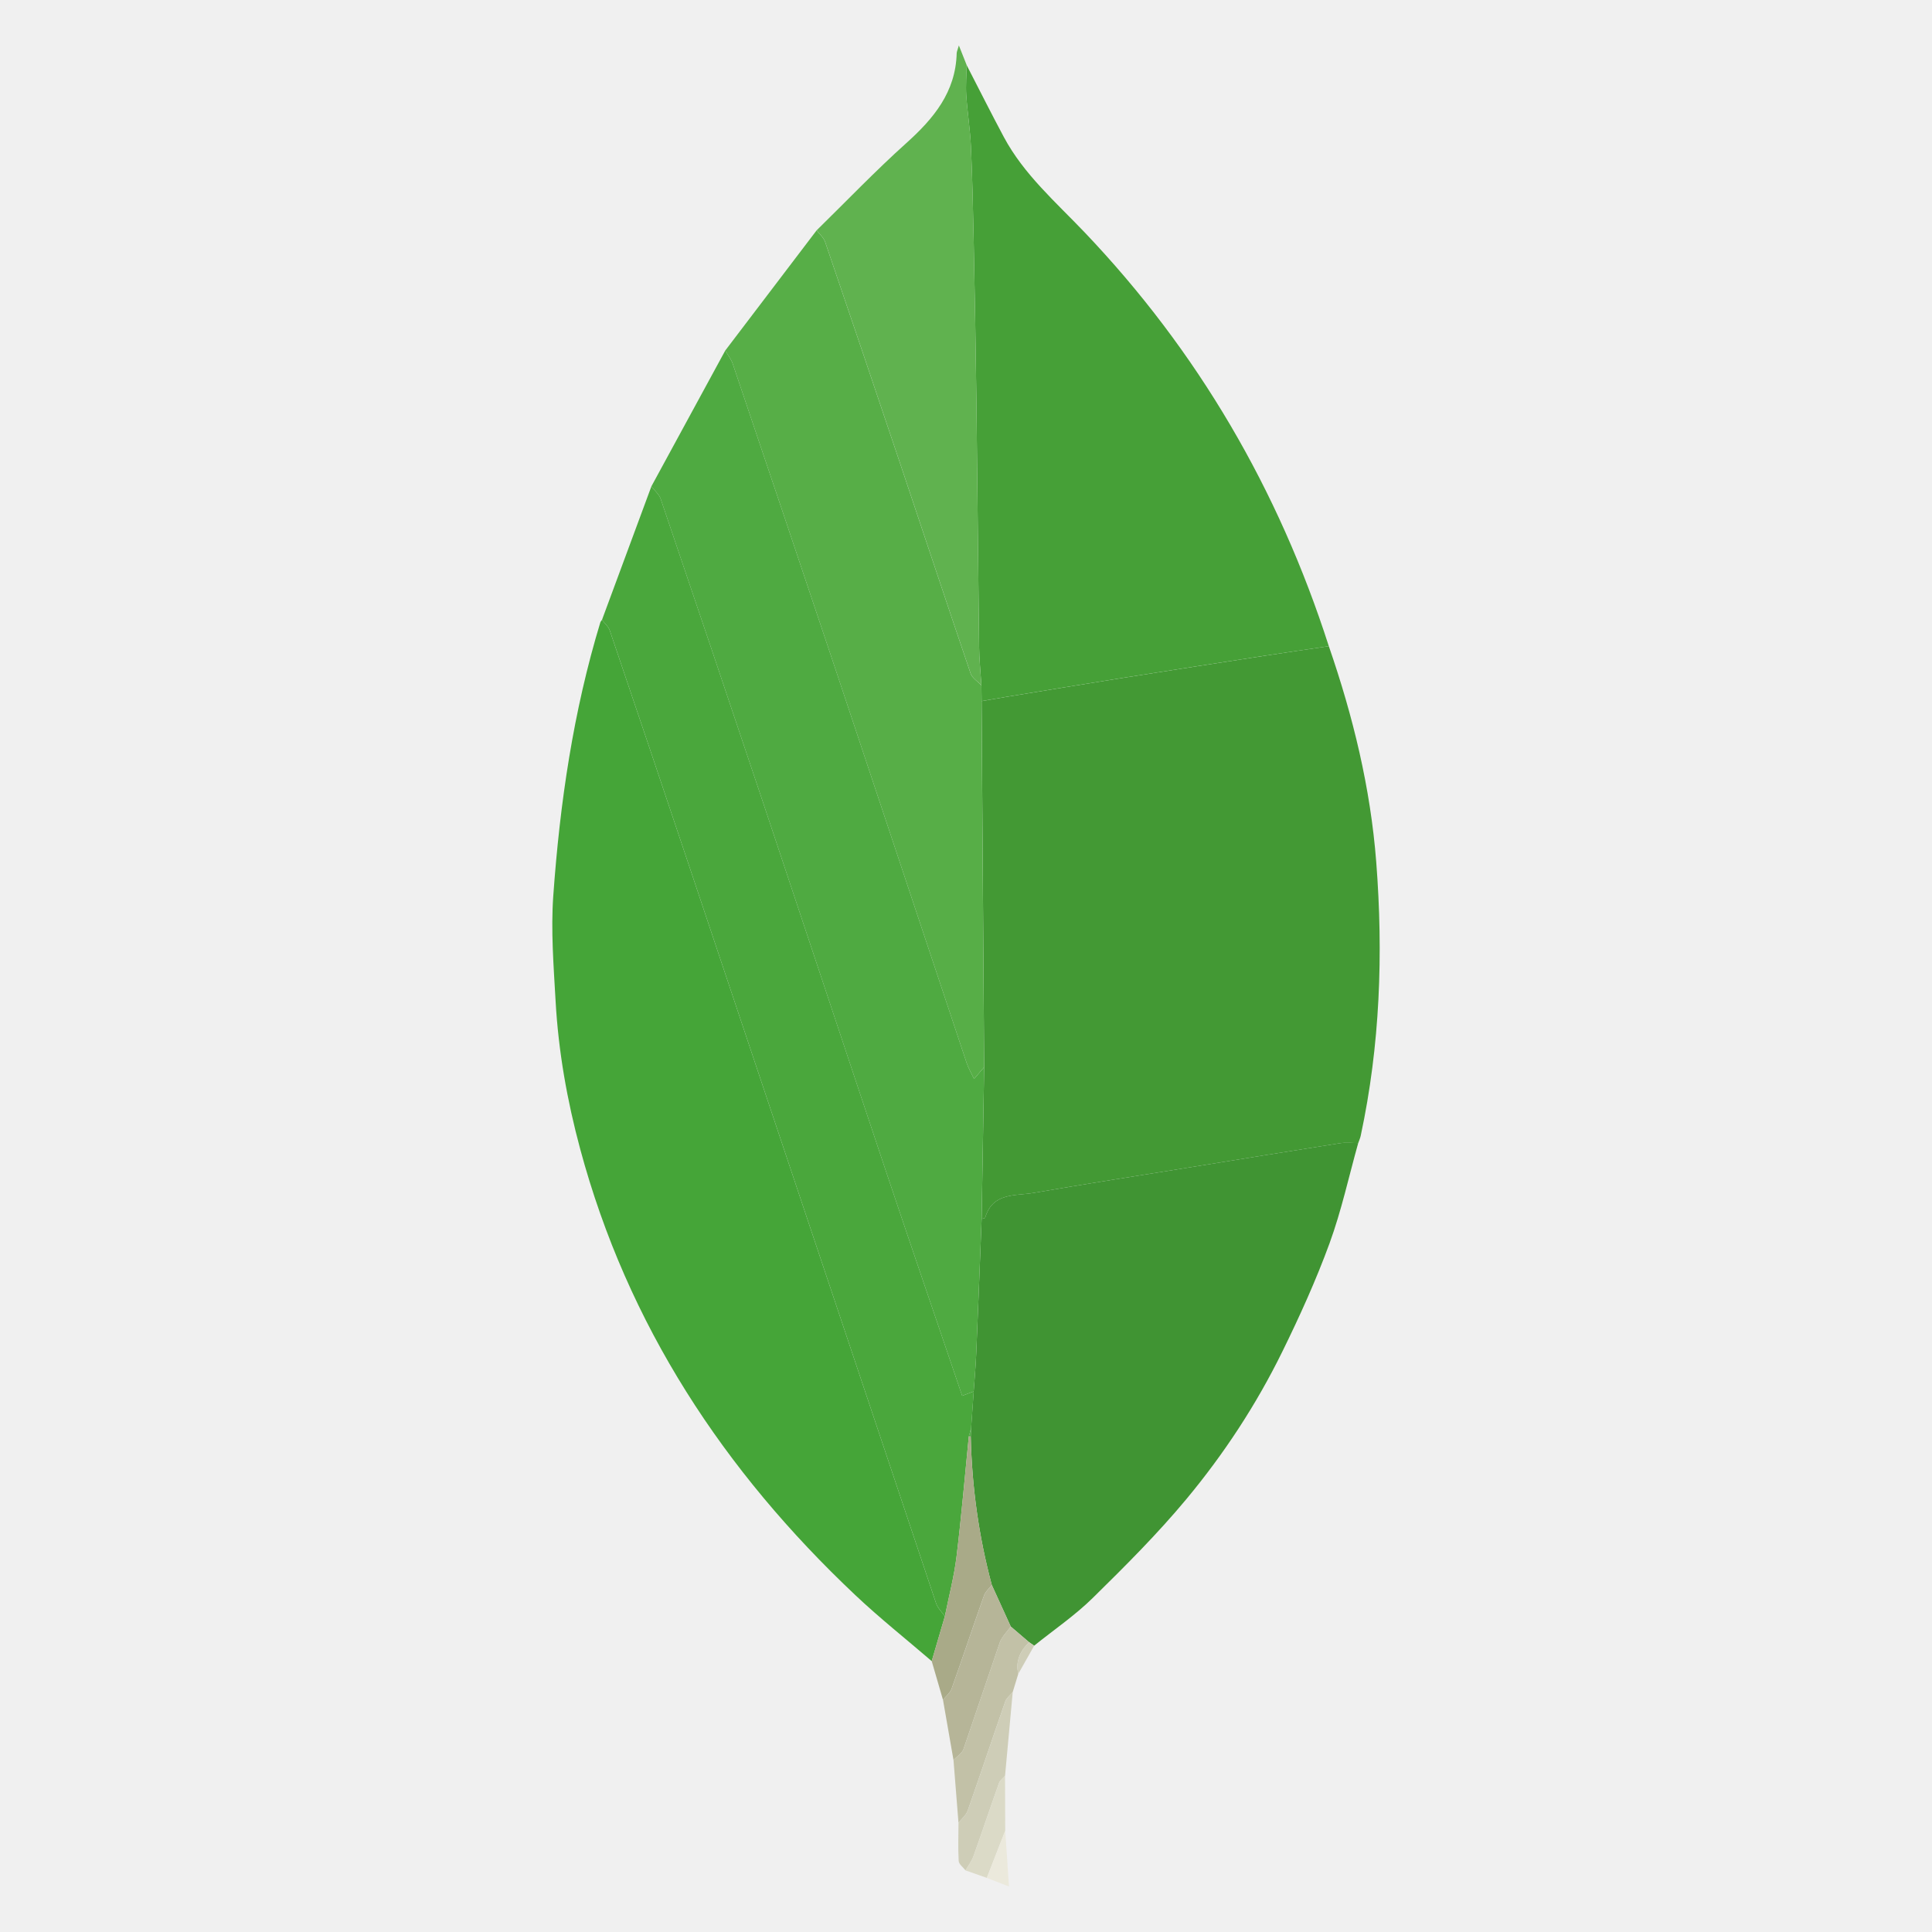
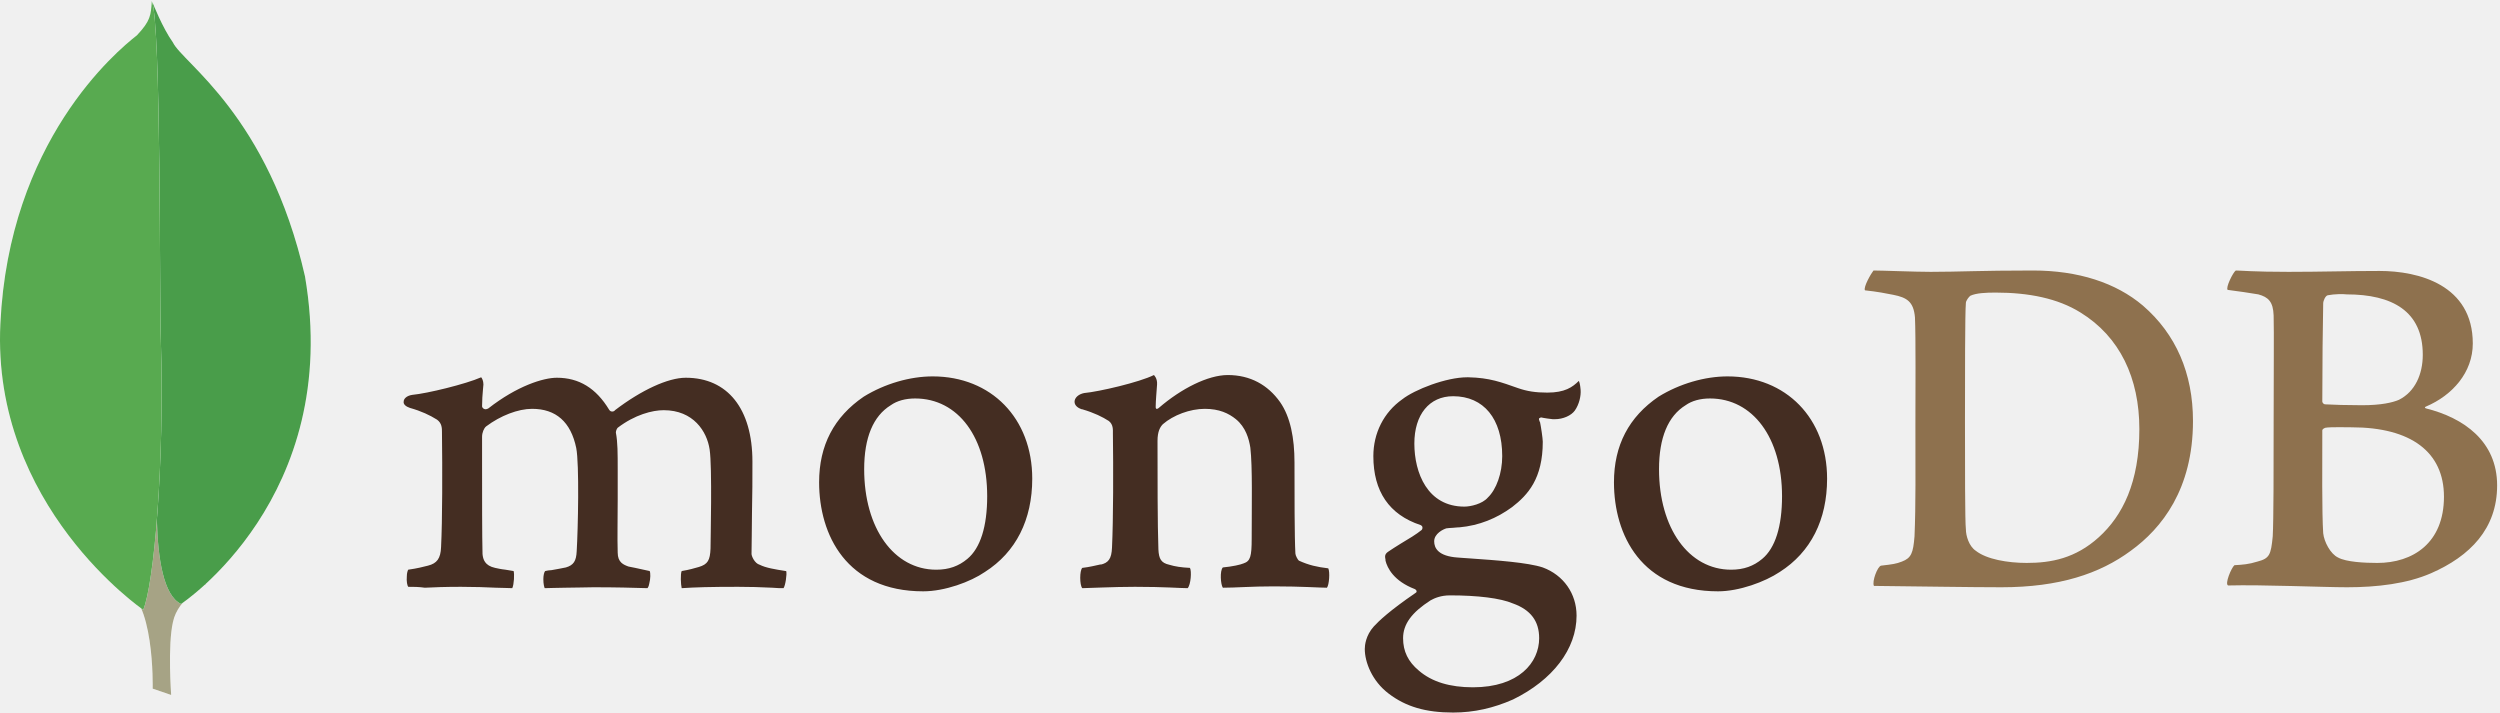
- <svg xmlns="http://www.w3.org/2000/svg" viewBox="0 0 128 128">
-   <path fill="#439934" fill-rule="evenodd" d="M88.038 42.812c1.605 4.643 2.761 9.383 3.141 14.296.472 6.095.256 12.147-1.029 18.142-.035.165-.109.32-.164.48-.403.001-.814-.049-1.208.012-3.329.523-6.655 1.065-9.981 1.604-3.438.557-6.881 1.092-10.313 1.687-1.216.21-2.721-.041-3.212 1.641-.014.046-.154.054-.235.08l.166-10.051c-.057-8.084-.113-16.168-.169-24.252l1.602-.275c2.62-.429 5.24-.864 7.862-1.281 3.129-.497 6.261-.98 9.392-1.465 1.381-.215 2.764-.412 4.148-.618z" clip-rule="evenodd" />
-   <path fill="#45A538" fill-rule="evenodd" d="M61.729 110.054c-1.69-1.453-3.439-2.842-5.059-4.37-8.717-8.222-15.093-17.899-18.233-29.566-.865-3.211-1.442-6.474-1.627-9.792-.13-2.322-.318-4.665-.154-6.975.437-6.144 1.325-12.229 3.127-18.147l.099-.138c.175.233.427.439.516.702 1.759 5.18 3.505 10.364 5.242 15.551 5.458 16.3 10.909 32.604 16.376 48.9.107.318.384.579.583.866l-.87 2.969z" clip-rule="evenodd" />
-   <path fill="#46A037" fill-rule="evenodd" d="M88.038 42.812c-1.384.206-2.768.403-4.149.616-3.131.485-6.263.968-9.392 1.465-2.622.417-5.242.852-7.862 1.281l-1.602.275-.012-1.045c-.053-.859-.144-1.717-.154-2.576-.069-5.478-.112-10.956-.18-16.434-.042-3.429-.105-6.857-.175-10.285-.043-2.13-.089-4.261-.185-6.388-.052-1.143-.236-2.28-.311-3.423-.042-.657.016-1.319.029-1.979.817 1.583 1.616 3.178 2.456 4.749 1.327 2.484 3.441 4.314 5.344 6.311 7.523 7.892 12.864 17.068 16.193 27.433z" clip-rule="evenodd" />
-   <path fill="#409433" fill-rule="evenodd" d="M65.036 80.753c.081-.026.222-.034.235-.08.491-1.682 1.996-1.431 3.212-1.641 3.432-.594 6.875-1.13 10.313-1.687 3.326-.539 6.652-1.081 9.981-1.604.394-.062.805-.011 1.208-.012-.622 2.22-1.112 4.488-1.901 6.647-.896 2.449-1.98 4.839-3.131 7.182-1.72 3.503-3.863 6.77-6.353 9.763-1.919 2.308-4.058 4.441-6.202 6.548-1.185 1.165-2.582 2.114-3.882 3.161l-.337-.23-1.214-1.038-1.256-2.753c-.865-3.223-1.319-6.504-1.394-9.838l.023-.561.171-2.426c.057-.828.133-1.655.168-2.485.129-2.982.241-5.964.359-8.946z" clip-rule="evenodd" />
-   <path fill="#4FAA41" fill-rule="evenodd" d="M65.036 80.753c-.118 2.982-.23 5.964-.357 8.947-.035.83-.111 1.657-.168 2.485l-.765.289c-1.699-5.002-3.399-9.951-5.062-14.913-2.75-8.209-5.467-16.431-8.213-24.642-2.217-6.628-4.452-13.249-6.7-19.867-.105-.31-.407-.552-.617-.826l4.896-9.002c.168.292.39.565.496.879 2.265 6.703 4.526 13.407 6.768 20.118 2.916 8.73 5.814 17.467 8.728 26.198.116.349.308.671.491 1.062l.67-.78c-.056 3.351-.112 6.701-.167 10.052z" clip-rule="evenodd" />
-   <path fill="#4AA73C" fill-rule="evenodd" d="M43.155 32.227c.21.274.511.516.617.826 2.248 6.618 4.483 13.239 6.7 19.867 2.746 8.211 5.463 16.433 8.213 24.642 1.662 4.961 3.362 9.911 5.062 14.913l.765-.289-.171 2.426-.155.559c-.266 2.656-.49 5.318-.814 7.968-.163 1.328-.509 2.632-.772 3.947-.198-.287-.476-.548-.583-.866-5.467-16.297-10.918-32.6-16.376-48.9-1.737-5.187-3.483-10.371-5.242-15.551-.089-.263-.34-.469-.516-.702 1.09-2.947 2.181-5.894 3.272-8.84z" clip-rule="evenodd" />
-   <path fill="#57AE47" fill-rule="evenodd" d="M65.202 70.702l-.67.78c-.183-.391-.375-.714-.491-1.062-2.913-8.731-5.812-17.468-8.728-26.198-2.242-6.711-4.503-13.415-6.768-20.118-.105-.314-.327-.588-.496-.879l6.055-7.965c.191.255.463.482.562.769 1.681 4.921 3.347 9.848 5.003 14.778 1.547 4.604 3.071 9.215 4.636 13.813.105.308.47.526.714.786l.012 1.045c.058 8.082.115 16.167.171 24.251z" clip-rule="evenodd" />
-   <path fill="#60B24F" fill-rule="evenodd" d="M65.021 45.404c-.244-.26-.609-.478-.714-.786-1.565-4.598-3.089-9.209-4.636-13.813-1.656-4.93-3.322-9.856-5.003-14.778-.099-.287-.371-.514-.562-.769 1.969-1.928 3.877-3.925 5.925-5.764 1.821-1.634 3.285-3.386 3.352-5.968.003-.107.059-.214.145-.514l.519 1.306c-.013.661-.072 1.322-.029 1.979.075 1.143.259 2.28.311 3.423.096 2.127.142 4.258.185 6.388.069 3.428.132 6.856.175 10.285.067 5.478.111 10.956.18 16.434.008.861.098 1.718.152 2.577z" clip-rule="evenodd" />
-   <path fill="#A9AA88" fill-rule="evenodd" d="M62.598 107.085c.263-1.315.609-2.62.772-3.947.325-2.649.548-5.312.814-7.968l.066-.01.066.011c.075 3.334.529 6.615 1.394 9.838-.176.232-.425.439-.518.701-.727 2.05-1.412 4.116-2.143 6.166-.1.28-.378.498-.574.744l-.747-2.566.87-2.969z" clip-rule="evenodd" />
-   <path fill="#B6B598" fill-rule="evenodd" d="M62.476 112.621c.196-.246.475-.464.574-.744.731-2.05 1.417-4.115 2.143-6.166.093-.262.341-.469.518-.701l1.255 2.754c-.248.352-.59.669-.728 1.061l-2.404 7.059c-.099.283-.437.483-.663.722l-.695-3.985z" clip-rule="evenodd" />
-   <path fill="#C2C1A7" fill-rule="evenodd" d="M63.171 116.605c.227-.238.564-.439.663-.722l2.404-7.059c.137-.391.48-.709.728-1.061l1.215 1.037c-.587.58-.913 1.25-.717 2.097l-.369 1.208c-.168.207-.411.387-.494.624-.839 2.403-1.64 4.819-2.485 7.222-.107.305-.404.544-.614.812-.109-1.387-.22-2.771-.331-4.158z" clip-rule="evenodd" />
-   <path fill="#CECDB7" fill-rule="evenodd" d="M63.503 120.763c.209-.269.506-.508.614-.812.845-2.402 1.646-4.818 2.485-7.222.083-.236.325-.417.494-.624l-.509 5.545c-.136.157-.333.294-.398.477-.575 1.614-1.117 3.24-1.694 4.854-.119.333-.347.627-.525.938-.158-.207-.441-.407-.454-.623-.051-.841-.016-1.688-.013-2.533z" clip-rule="evenodd" />
-   <path fill="#DBDAC7" fill-rule="evenodd" d="M63.969 123.919c.178-.312.406-.606.525-.938.578-1.613 1.119-3.239 1.694-4.854.065-.183.263-.319.398-.477l.012 3.64-1.218 3.124-1.411-.495z" clip-rule="evenodd" />
-   <path fill="#EBE9DC" fill-rule="evenodd" d="M65.38 124.415l1.218-3.124.251 3.696-1.469-.572z" clip-rule="evenodd" />
-   <path fill="#CECDB7" fill-rule="evenodd" d="M67.464 110.898c-.196-.847.129-1.518.717-2.097l.337.23-1.054 1.867z" clip-rule="evenodd" />
-   <path fill="#4FAA41" fill-rule="evenodd" d="M64.316 95.172l-.066-.011-.066.01.155-.559-.023.56z" clip-rule="evenodd" />
+ <svg xmlns="http://www.w3.org/2000/svg" width="2500" height="713" viewBox="0 0 512 146">
+   <g fill="none" fill-rule="evenodd">
+     <path d="M476.713 60.463c-.46.092-.922 1.107-.922 1.66-.092 3.692-.184 13.474-.184 20.118 0 .185.276.554.553.554 1.384.092 4.706.184 7.567.184 3.968 0 6.275-.553 7.568-1.106 3.321-1.662 4.89-5.261 4.89-9.23 0-8.95-6.275-12.365-15.596-12.365-.646-.092-2.49-.092-3.876.185zm23.81 41.25c0-9.136-6.737-14.212-18.918-14.212-.554 0-4.43-.092-5.353.092-.277.093-.645.278-.645.555 0 6.551-.093 16.98.184 21.04.184 1.753 1.477 4.245 3.046 4.983 1.66.923 5.444 1.107 8.028 1.107 7.29 0 13.658-4.06 13.658-13.565zm-42.634-46.325c.922 0 3.69.276 10.796.276 6.737 0 12.089-.184 18.641-.184 8.028 0 19.102 2.86 19.102 14.857 0 5.906-4.153 10.613-9.597 12.92-.276.092-.276.276 0 .368 7.751 1.939 14.581 6.737 14.581 15.78 0 8.86-5.537 14.489-13.566 17.996-4.891 2.122-10.981 2.86-17.164 2.86-4.707 0-17.349-.553-24.362-.368-.738-.278.646-3.6 1.291-4.153 1.662-.093 2.953-.185 4.707-.739 2.492-.645 2.768-1.384 3.137-5.167.185-3.23.185-14.674.185-22.794 0-11.166.093-18.733 0-22.424-.092-2.86-1.107-3.784-3.137-4.338-1.57-.276-4.153-.646-6.276-.922-.462-.462 1.107-3.6 1.662-3.968zm-53.248 57.399c2.216 1.752 6.553 2.49 10.429 2.49 4.983 0 9.966-.921 14.765-5.26 4.891-4.428 8.305-11.257 8.305-22.146 0-10.429-3.968-18.919-12.089-23.901-4.614-2.862-10.52-4.06-17.349-4.06-2.03 0-3.968.092-5.167.645-.278.185-.923 1.015-.923 1.476-.185 1.846-.185 16.057-.185 24.363 0 8.582 0 20.579.185 21.963 0 1.385.645 3.507 2.03 4.43zm-20.948-57.4c1.754 0 8.49.277 11.72.277 5.815 0 9.967-.276 20.948-.276 9.228 0 16.98 2.491 22.517 7.197 6.736 5.814 10.244 13.843 10.244 23.624 0 13.935-6.368 21.964-12.736 26.578-6.366 4.706-14.672 7.474-26.484 7.474-6.275 0-17.072-.184-26.024-.277h-.092c-.461-.83.738-4.06 1.476-4.152 2.4-.277 3.046-.37 4.246-.83 1.937-.739 2.307-1.754 2.584-5.168.276-6.368.184-14.027.184-22.702 0-6.182.092-18.272-.093-22.148-.276-3.229-1.66-4.06-4.429-4.614-1.384-.276-3.23-.646-5.813-.922-.37-.647 1.291-3.507 1.752-4.06z" fill="#8E714E" />
+     <path d="M272.033 116.385c-2.307-.277-3.968-.645-5.998-1.568-.277-.185-.739-1.107-.739-1.477-.184-3.23-.184-12.458-.184-18.64 0-4.984-.83-9.321-2.953-12.366-2.492-3.508-6.09-5.537-10.705-5.537-4.06 0-9.505 2.768-14.027 6.644-.092.092-.83.739-.738-.277 0-1.015.185-3.045.277-4.43.093-1.292-.646-1.937-.646-1.937-2.953 1.476-11.258 3.414-14.304 3.69-2.214.463-2.768 2.585-.46 3.323h.092c2.49.738 4.152 1.569 5.443 2.4.923.738.831 1.753.831 2.584.092 6.92.092 17.533-.184 23.347-.092 2.307-.738 3.137-2.4 3.506l.185-.092c-1.292.277-2.307.553-3.876.738-.554.554-.554 3.507 0 4.153 1.015 0 6.367-.277 10.798-.277 6.09 0 9.228.277 10.796.277.646-.738.831-3.507.462-4.153-1.754-.092-3.046-.276-4.245-.646-1.661-.37-2.123-1.199-2.216-3.137-.183-4.892-.183-15.227-.183-22.24 0-1.938.553-2.861 1.106-3.415 2.123-1.845 5.538-3.137 8.583-3.137 2.953 0 4.89.923 6.367 2.123 2.03 1.66 2.676 4.06 2.953 5.813.461 3.968.277 11.812.277 18.641 0 3.691-.277 4.614-1.66 5.075-.647.277-2.308.647-4.246.83-.646.647-.461 3.508 0 4.154 2.676 0 5.814-.277 10.428-.277 5.721 0 9.413.277 10.89.277.46-.554.645-3.23.276-3.969zm25.562-35.25c-4.89 0-7.936 3.783-7.936 9.688 0 5.999 2.676 12.92 10.243 12.92 1.292 0 3.692-.554 4.798-1.846 1.754-1.66 2.954-4.983 2.954-8.49 0-7.659-3.784-12.273-10.059-12.273zm-.646 40.787c-1.845 0-3.138.554-3.968 1.016-3.876 2.49-5.629 4.89-5.629 7.752 0 2.675 1.015 4.797 3.23 6.643 2.676 2.307 6.367 3.415 11.073 3.415 9.413 0 13.566-5.076 13.566-10.058 0-3.508-1.754-5.815-5.352-7.106-2.584-1.108-7.29-1.662-12.92-1.662zm.646 23.994c-5.629 0-9.69-1.2-13.196-3.876-3.415-2.584-4.891-6.46-4.891-9.136 0-.738.185-2.769 1.846-4.614 1.014-1.108 3.23-3.23 8.49-6.829.184-.092.276-.184.276-.37 0-.184-.185-.369-.369-.46-4.337-1.661-5.629-4.338-5.999-5.814v-.185c-.091-.554-.276-1.107.555-1.661.646-.461 1.569-1.015 2.583-1.66 1.569-.924 3.23-1.939 4.245-2.77.185-.184.185-.368.185-.553 0-.185-.185-.37-.37-.461-6.458-2.123-9.688-6.922-9.688-14.12 0-4.706 2.122-8.951 5.905-11.627 2.584-2.03 9.044-4.522 13.289-4.522h.277c4.337.092 6.736 1.015 10.15 2.215 1.846.646 3.6.922 6 .922 3.598 0 5.167-1.107 6.458-2.398.093.184.278.646.37 1.845.092 1.2-.277 2.953-1.2 4.245-.738 1.015-2.399 1.754-4.06 1.754h-.462c-1.661-.185-2.4-.37-2.4-.37l-.368.185c-.092.185 0 .369.092.646l.093.185c.184.83.553 3.321.553 3.968 0 7.567-3.045 10.888-6.275 13.38-3.138 2.307-6.736 3.783-10.797 4.153-.092 0-.46 0-1.292.092-.461 0-1.107.093-1.2.093h-.092c-.738.184-2.583 1.107-2.583 2.675 0 1.384.83 3.046 4.798 3.323.83.092 1.66.092 2.584.185 5.26.368 11.812.83 14.857 1.845 4.245 1.568 6.921 5.352 6.921 9.874 0 6.83-4.89 13.197-13.011 17.164-3.968 1.754-7.937 2.677-12.274 2.677zm52.6-64.32c-1.937 0-3.691.46-4.983 1.383-3.598 2.215-5.444 6.645-5.444 13.104 0 12.09 6.09 20.58 14.765 20.58 2.584 0 4.614-.739 6.367-2.215 2.676-2.216 4.061-6.645 4.061-12.828 0-11.996-5.999-20.025-14.765-20.025zm1.662 39.496c-15.688 0-21.317-11.535-21.317-22.332 0-7.567 3.045-13.381 9.135-17.534 4.338-2.676 9.506-4.152 14.12-4.152 11.996 0 20.394 8.582 20.394 20.948 0 8.397-3.322 15.041-9.69 19.102-3.045 2.03-8.305 3.968-12.643 3.968h.001zM187.411 81.595c-1.938 0-3.691.461-4.984 1.384-3.598 2.215-5.444 6.645-5.444 13.104 0 12.09 6.09 20.58 14.765 20.58 2.584 0 4.614-.739 6.368-2.215 2.675-2.216 4.06-6.645 4.06-12.828 0-11.996-5.906-20.025-14.765-20.025zm1.661 39.497c-15.688 0-21.317-11.535-21.317-22.332 0-7.567 3.045-13.381 9.135-17.534 4.338-2.676 9.506-4.152 14.12-4.152 11.997 0 20.394 8.582 20.394 20.948 0 8.397-3.322 15.041-9.69 19.102-2.953 2.03-8.213 3.968-12.642 3.968zm-105.478-.923c-.185-.276-.37-1.107-.277-2.122 0-.739.185-1.2.277-1.384 1.938-.278 2.953-.555 4.06-.831 1.846-.462 2.584-1.476 2.676-3.783.278-5.537.278-16.058.185-23.348v-.185c0-.83 0-1.846-1.015-2.584-1.477-.922-3.23-1.752-5.537-2.4-.83-.275-1.384-.737-1.292-1.29 0-.554.554-1.2 1.754-1.385 3.045-.277 10.98-2.214 14.118-3.599.185.184.462.739.462 1.477l-.092 1.014c-.093 1.016-.185 2.216-.185 3.415 0 .369.37.646.738.646.185 0 .37-.092.554-.185 5.906-4.614 11.258-6.275 14.026-6.275 4.523 0 8.03 2.123 10.706 6.552.184.278.369.37.646.37.184 0 .46-.092.553-.277 5.445-4.153 10.89-6.645 14.488-6.645 8.582 0 13.658 6.368 13.658 17.165 0 3.045 0 7.013-.092 10.613 0 3.229-.092 6.182-.092 8.305 0 .46.645 1.937 1.66 2.214 1.292.646 3.046.923 5.353 1.292h.092c.185.646-.184 3.045-.553 3.507-.554 0-1.385 0-2.307-.092a136.208 136.208 0 0 0-7.014-.185c-5.721 0-8.674.092-11.536.277-.183-.738-.276-2.953 0-3.507 1.662-.276 2.492-.554 3.508-.83 1.846-.554 2.307-1.385 2.4-3.784 0-1.753.368-16.703-.186-20.302-.553-3.691-3.322-8.028-9.413-8.028-2.307 0-5.905.923-9.412 3.598-.184.185-.37.646-.37.923v.093c.37 1.937.37 4.153.37 7.567v5.998c0 4.153-.093 8.029 0 10.981 0 2.031 1.2 2.492 2.215 2.862.554.091.922.184 1.384.276.83.185 1.661.37 2.953.646.185.37.185 1.569-.092 2.584-.093.554-.278.83-.37.923-3.137-.092-6.367-.185-11.073-.185-1.384 0-3.784.093-5.814.093-1.662 0-3.23.092-4.152.092-.093-.185-.278-.83-.278-1.846 0-.83.185-1.476.37-1.661.461-.092.83-.184 1.292-.184 1.106-.185 2.03-.37 2.952-.554 1.57-.461 2.123-1.292 2.215-3.322.277-4.614.554-17.81-.092-21.133-1.107-5.352-4.152-8.028-9.044-8.028-2.86 0-6.46 1.384-9.412 3.6-.462.368-.831 1.29-.831 2.121v5.445c0 6.644 0 14.95.092 18.549.093 1.106.461 2.399 2.584 2.86.462.092 1.2.277 2.123.37l1.66.276c.186.554.093 2.769-.276 3.507-.923 0-2.03-.092-3.323-.092-1.937-.093-4.429-.185-7.197-.185-3.23 0-5.537.092-7.383.185-1.292-.185-2.307-.185-3.414-.185z" fill="#442D22" />
+     <path d="M35.053 142.317l-3.783-1.293s.462-19.286-6.46-20.67c-4.613-5.353.74-227.013 17.35-.739 0 0-5.722 2.86-6.737 7.752-1.108 4.799-.37 14.95-.37 14.95z" fill="#FFF" />
+     <path d="M35.053 142.317l-3.783-1.293s.462-19.286-6.46-20.67c-4.613-5.353.74-227.013 17.35-.739 0 0-5.722 2.86-6.737 7.752-1.108 4.799-.37 14.95-.37 14.95z" fill="#A6A385" />
+     <path d="M37.084 123.676s33.13-21.779 25.377-67.09c-7.474-32.943-25.1-43.74-27.038-47.893C33.301 5.74 31.27.573 31.27.573l1.385 91.634c0 .093-2.861 28.054 4.43 31.47" fill="#FFF" />
+     <path d="M37.084 123.676s33.13-21.779 25.377-67.09c-7.474-32.943-25.1-43.74-27.038-47.893C33.301 5.74 31.27.573 31.27.573l1.385 91.634c0 .093-2.861 28.054 4.43 31.47" fill="#499D4A" />
+     <path d="M29.333 124.875S-1.767 103.65.079 66.277C1.832 28.903 23.795 10.539 28.04 7.217c2.769-2.953 2.861-4.061 3.046-7.014 1.938 4.153 1.569 62.106 1.845 68.934.83 26.3-1.476 50.756-3.598 55.738z" fill="#FFF" />
+     <path d="M29.333 124.875S-1.767 103.65.079 66.277C1.832 28.903 23.795 10.539 28.04 7.217c2.769-2.953 2.861-4.061 3.046-7.014 1.938 4.153 1.569 62.106 1.845 68.934.83 26.3-1.476 50.756-3.598 55.738z" fill="#58AA50" />
+   </g>
</svg>
